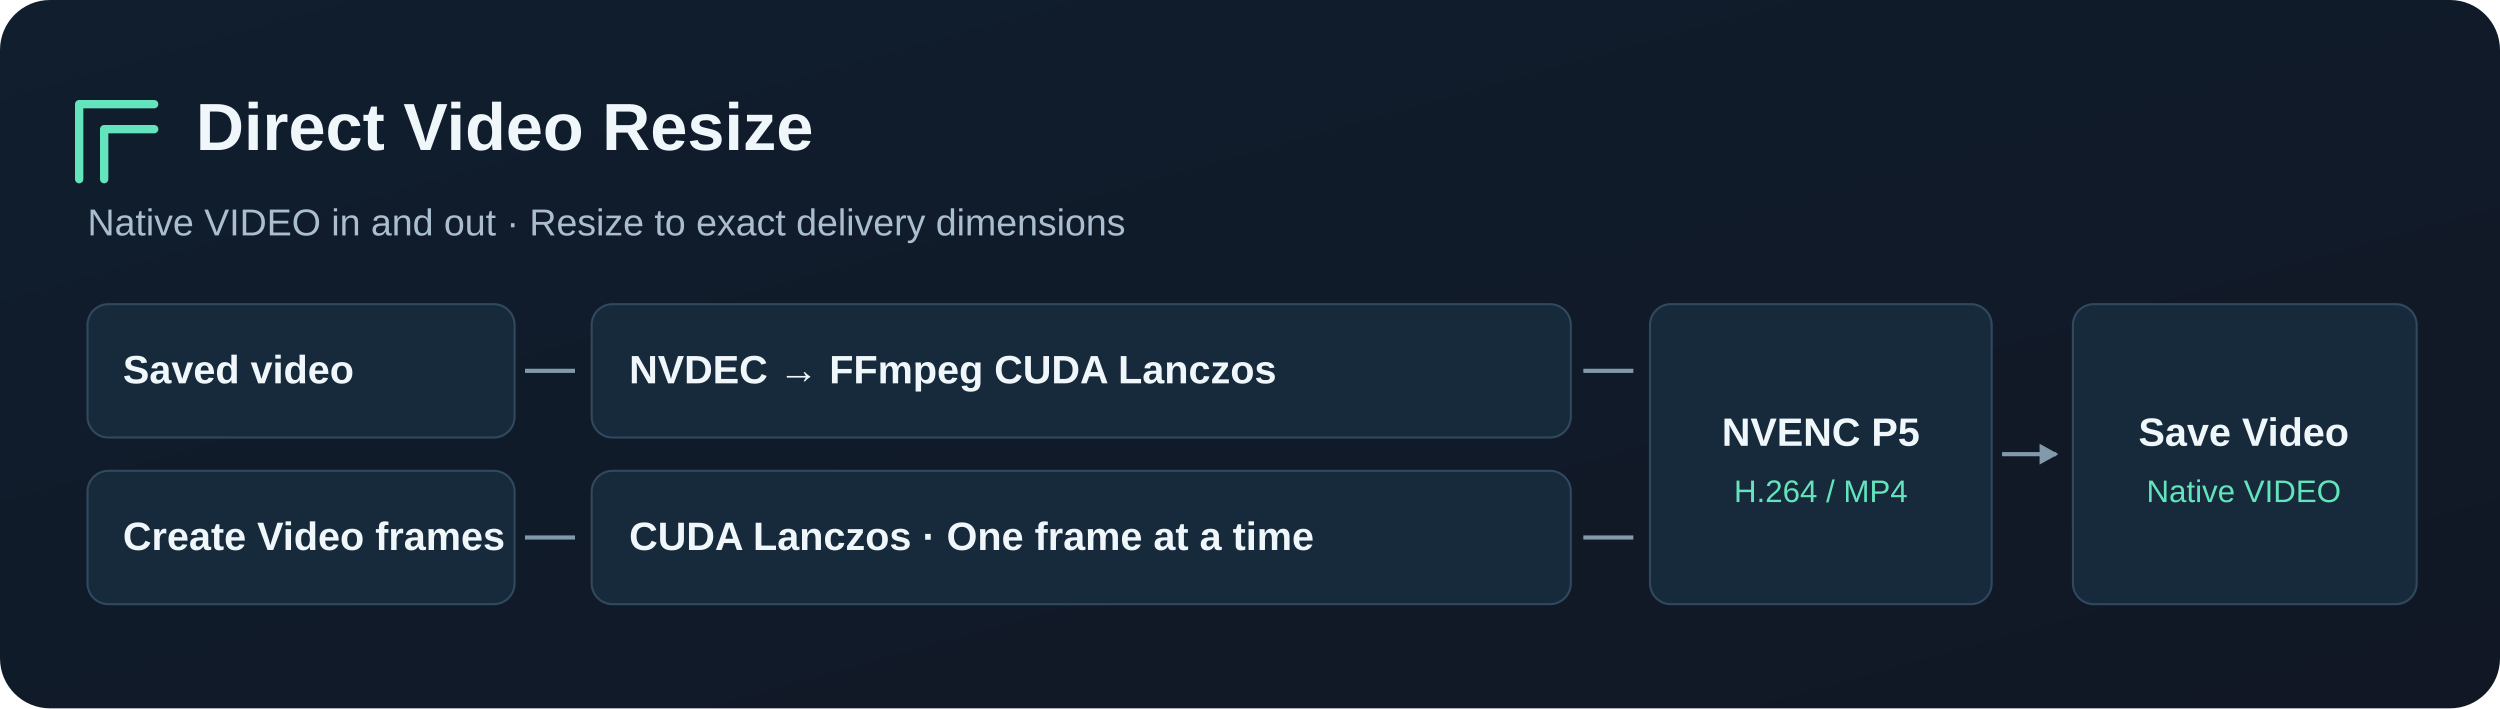
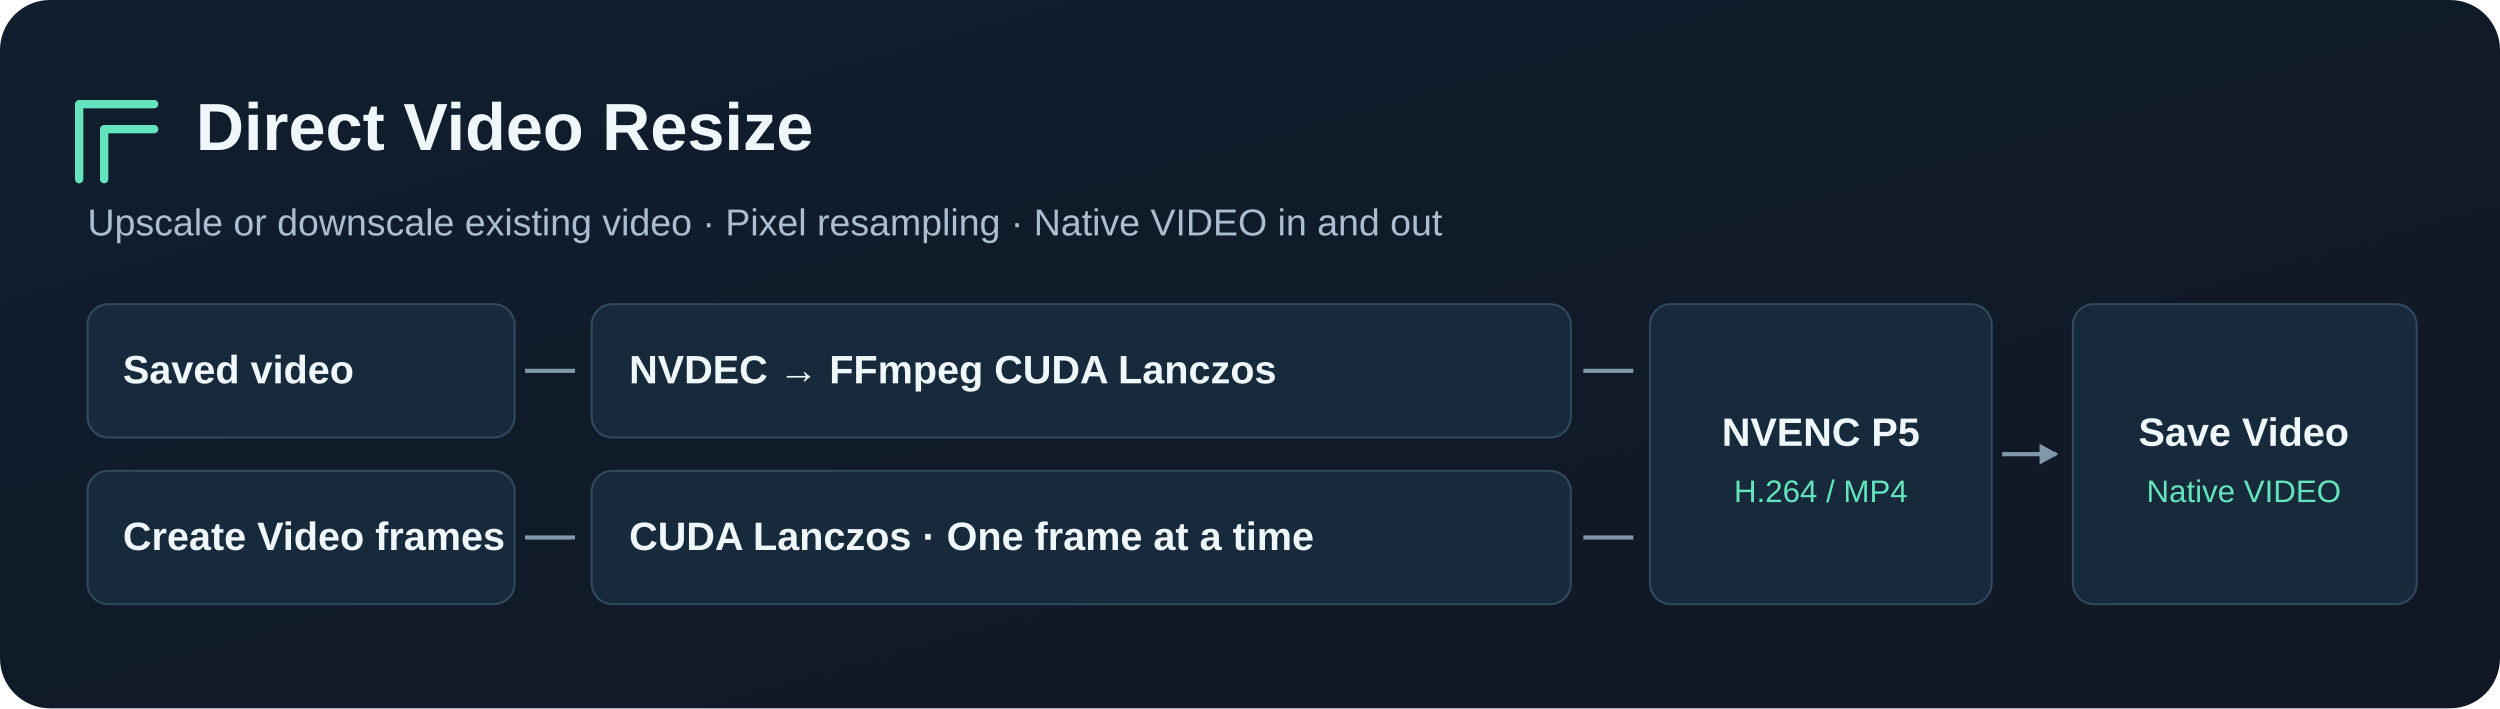
<svg xmlns="http://www.w3.org/2000/svg" viewBox="0 0 1200 340" role="img" aria-labelledby="title desc">
  <defs>
    <linearGradient id="panel" x2="1" y2="1" gradientUnits="objectBoundingBox">
      <stop stop-color="#101e2e" />
      <stop offset="1" stop-color="#111724" />
    </linearGradient>
    <marker id="arrow" viewBox="0 0 10 10" refX="8" refY="5" markerWidth="5" markerHeight="5" orient="auto-start-reverse">
      <path d="M0 0l9 5-9 5z" fill="#8299ac" />
    </marker>
  </defs>
  <rect width="1200" height="340" rx="24" fill="url(#panel)" />
  <path d="M38 50h36m-36 0v36m12-24v24m0-24h24" fill="none" stroke="#64e4bc" stroke-width="4" stroke-linecap="round" />
  <g font-family="Segoe UI, Arial, sans-serif">
    <text x="94" y="72" fill="#f0f7fb" font-size="32" font-weight="700">Direct Video Resize</text>
-     <text x="42" y="113" fill="#aabed0" font-size="18">Native VIDEO in and out · Resize to exact delivery dimensions</text>
+     <text x="42" y="113" fill="#aabed0" font-size="18">Upscale or downscale existing video · Pixel resampling · Native VIDEO in and out</text>
    <g fill="#172a3c" stroke="#30495e">
      <rect x="42" y="146" width="205" height="64" rx="10" />
      <rect x="42" y="226" width="205" height="64" rx="10" />
      <rect x="284" y="146" width="470" height="64" rx="10" />
      <rect x="284" y="226" width="470" height="64" rx="10" />
      <rect x="792" y="146" width="164" height="144" rx="10" />
      <rect x="995" y="146" width="165" height="144" rx="10" />
    </g>
    <g fill="#f0f7fb" font-size="19" font-weight="600">
      <text x="59" y="184">Saved video</text>
      <text x="59" y="264">Create Video frames</text>
      <text x="302" y="184">NVDEC → FFmpeg CUDA Lanczos</text>
      <text x="302" y="264">CUDA Lanczos · One frame at a time</text>
      <text x="874" y="214" text-anchor="middle">NVENC P5</text>
      <text x="1077" y="214" text-anchor="middle">Save Video</text>
    </g>
    <g fill="#64e4bc" font-size="15">
      <text x="874" y="241" text-anchor="middle">H.264 / MP4</text>
      <text x="1077" y="241" text-anchor="middle">Native VIDEO</text>
    </g>
  </g>
  <g stroke="#8299ac" stroke-width="2" marker-end="url(#arrow)">
    <path d="M252 178h24M252 258h24M760 178h24M760 258h24M961 218h26" />
  </g>
</svg>
